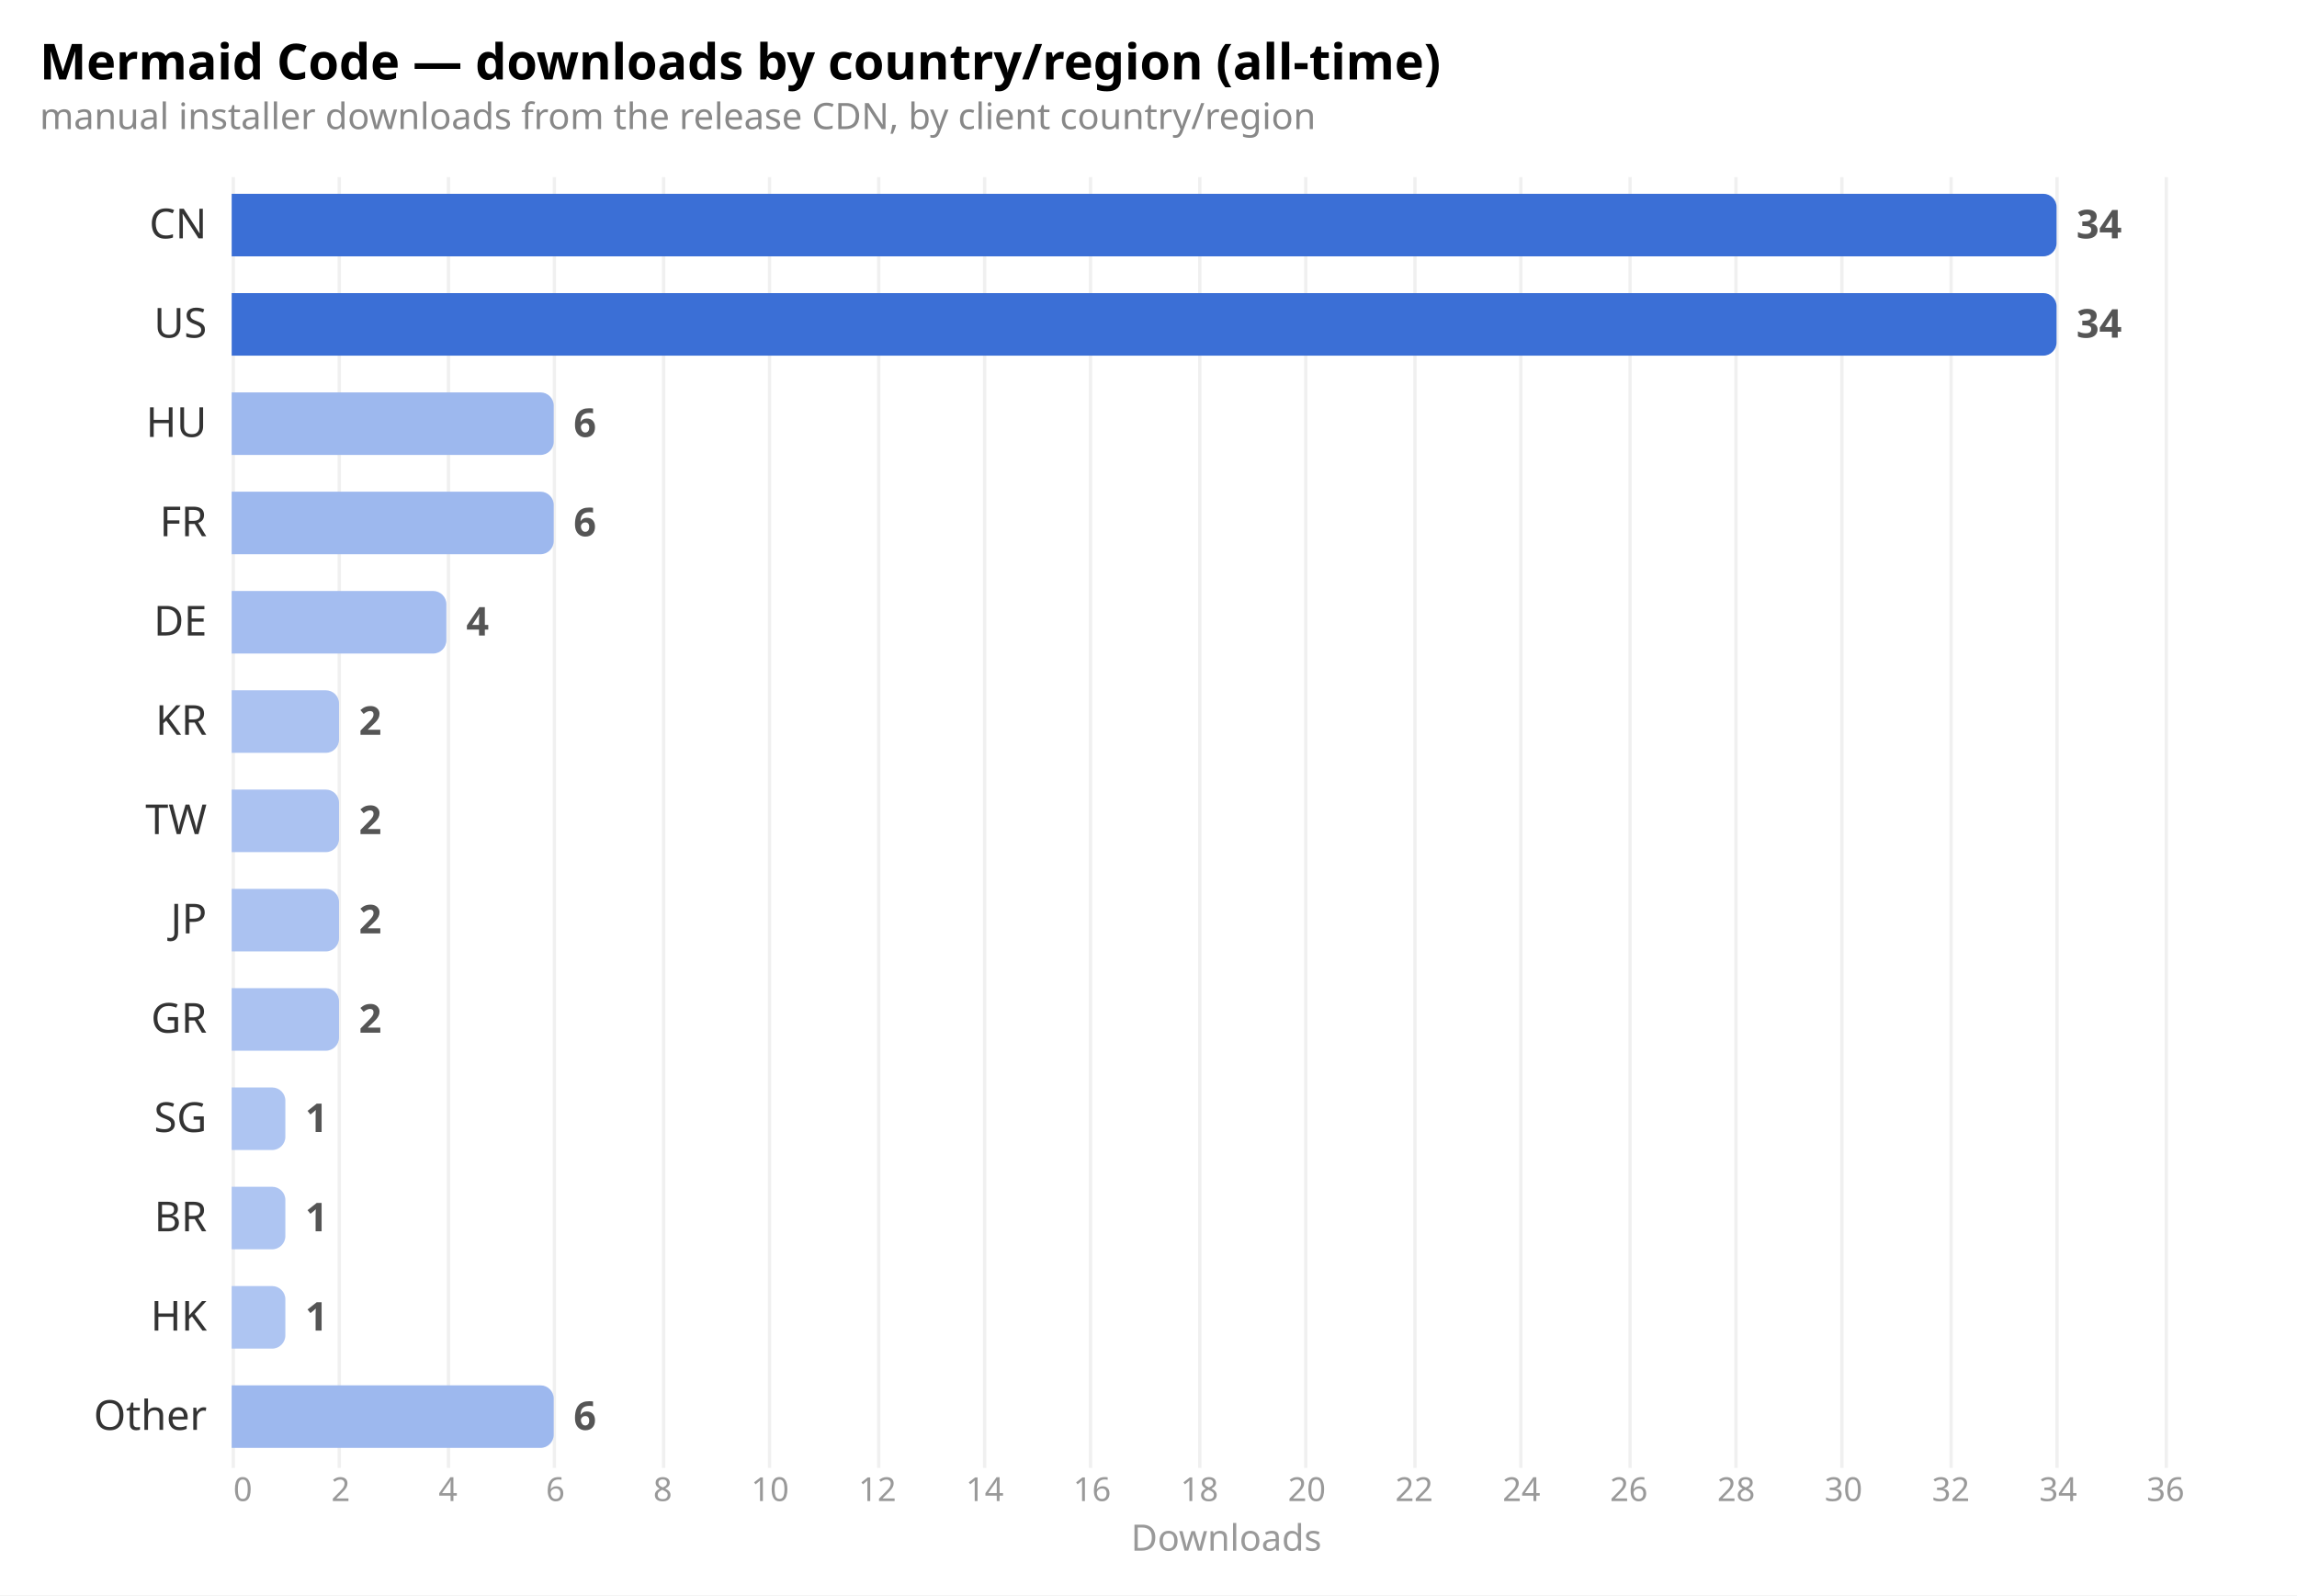
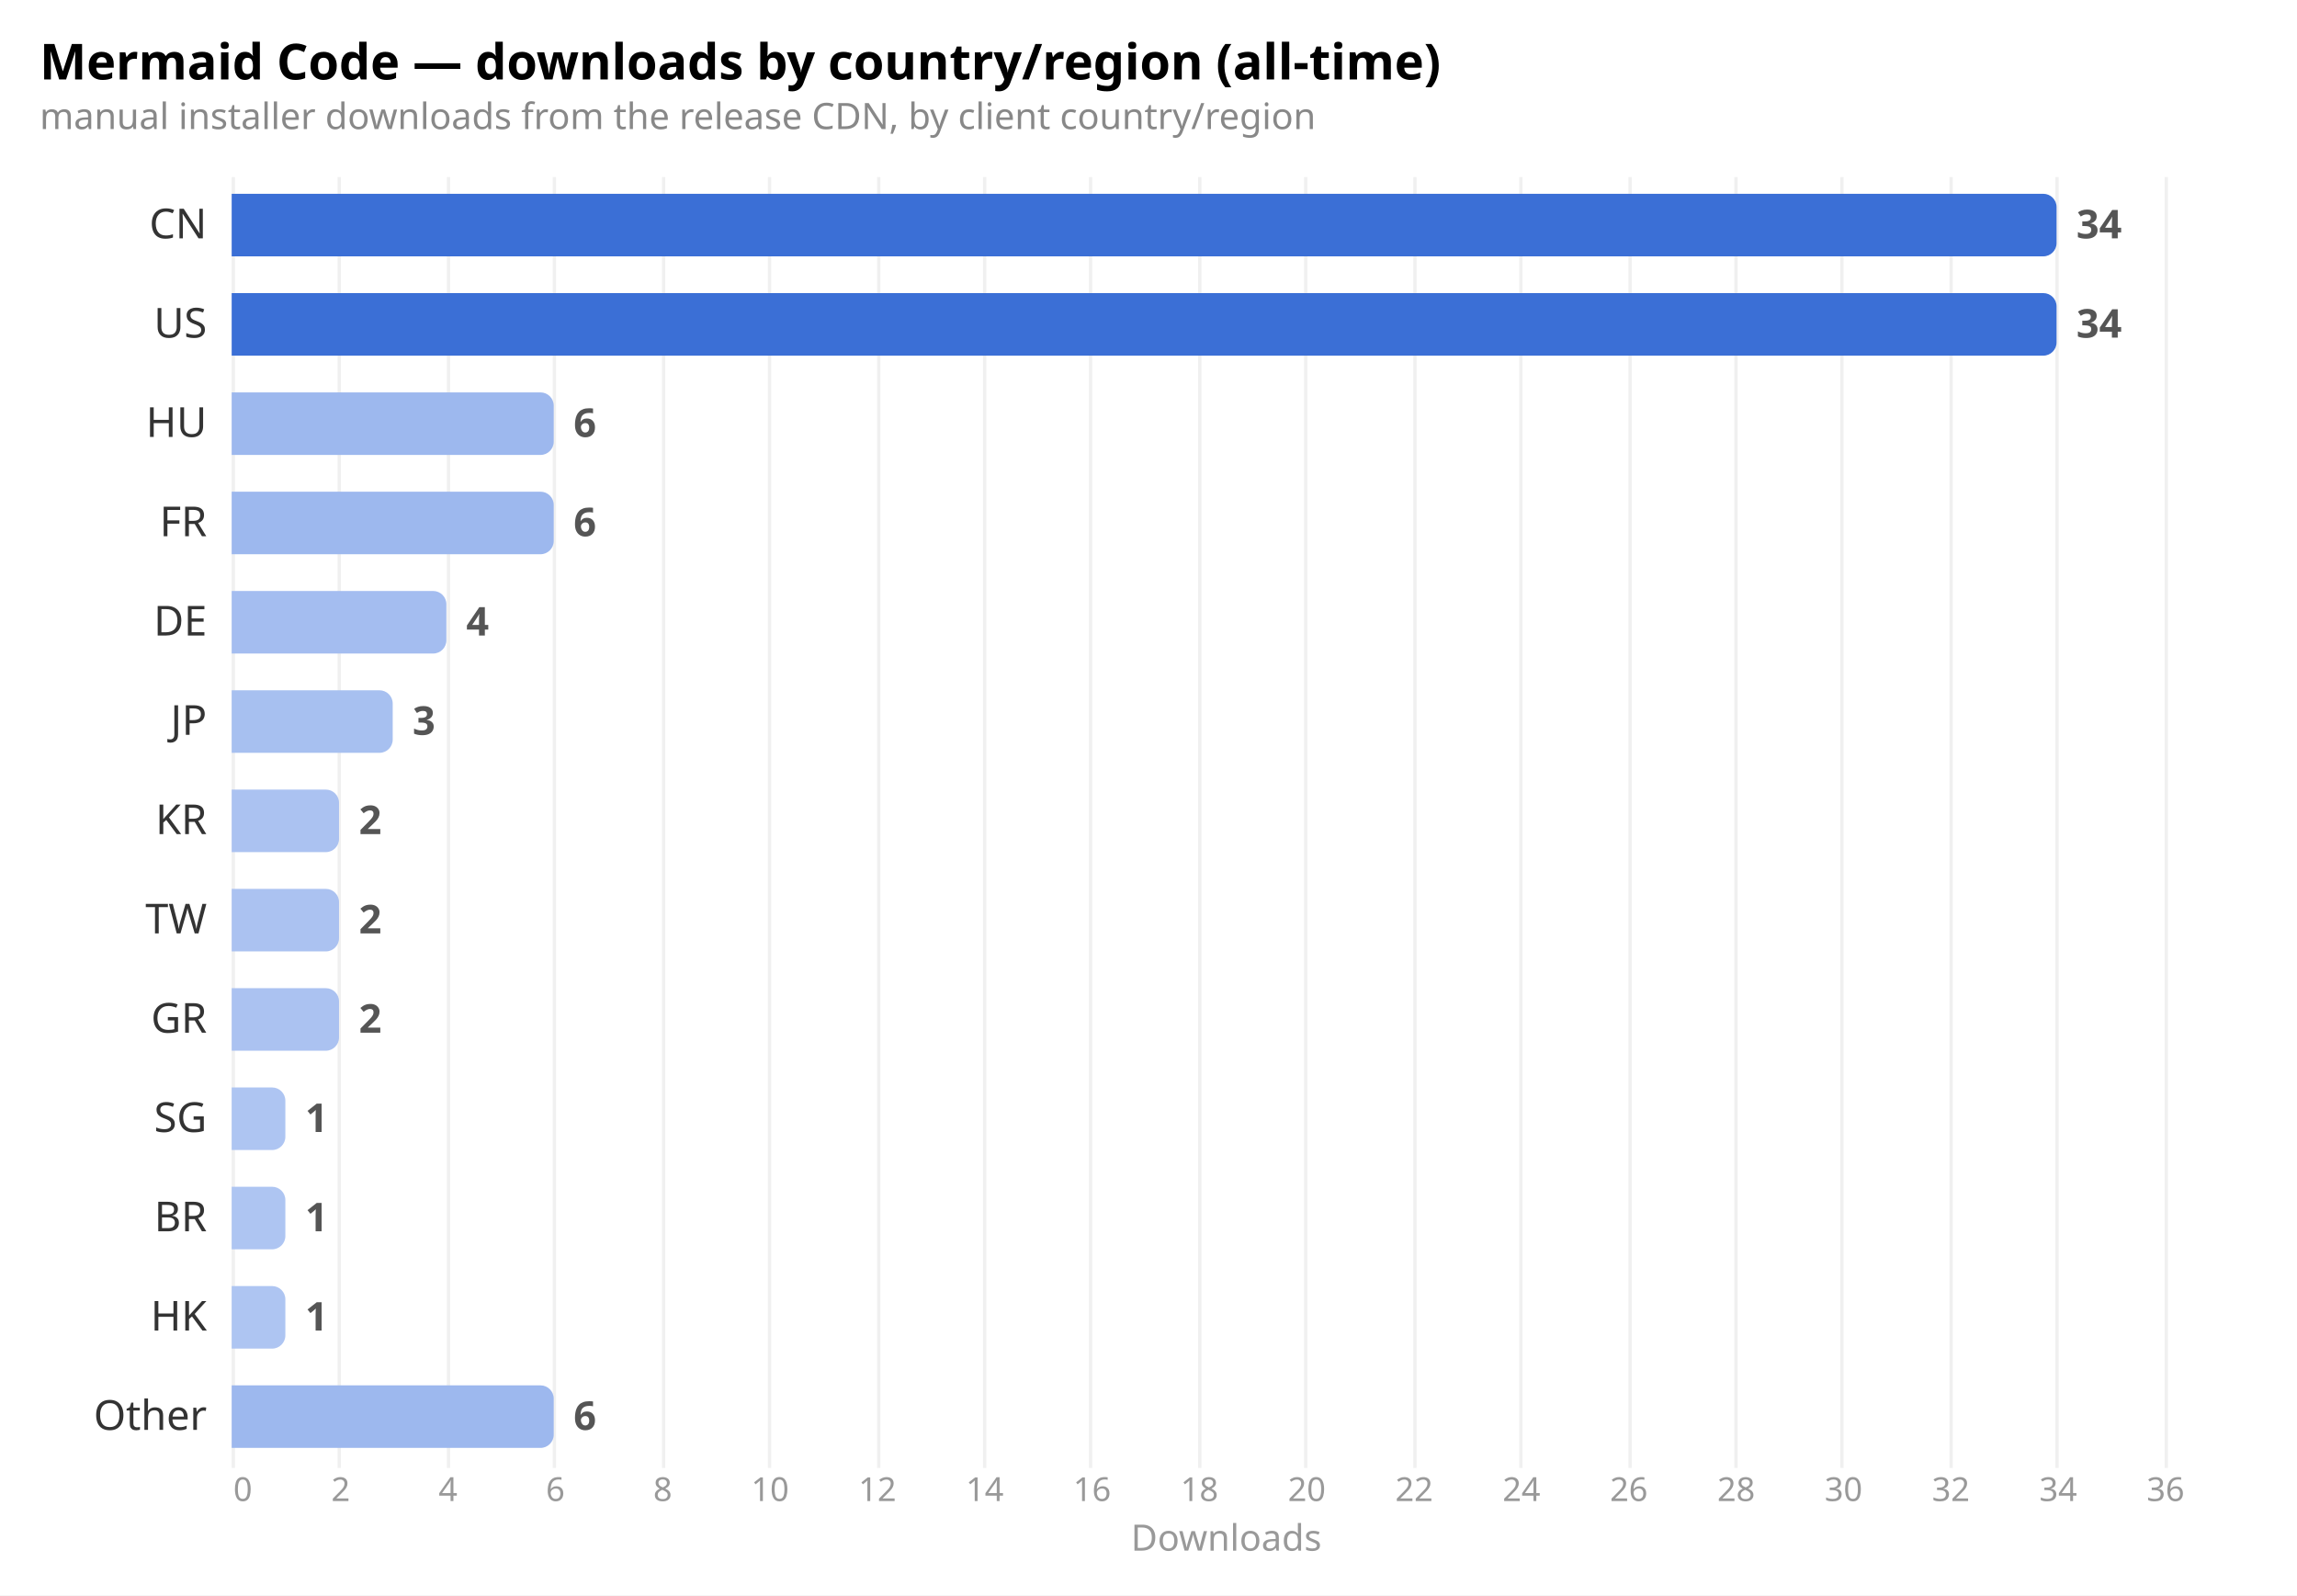
<svg xmlns="http://www.w3.org/2000/svg" version="1.1" class="marks" width="694" height="482" viewBox="0 0 694 482">
  <rect width="694" height="482" fill="white" />
  <g fill="none" stroke-miterlimit="4" transform="translate(70,53)">
    <g class="mark-group role-frame root" role="graphics-object" aria-roledescription="group mark container">
      <g transform="translate(0,0)">
        <path class="background" aria-hidden="true" d="M0,0h600v390h-600Z" />
        <g>
          <g class="mark-group role-axis" aria-hidden="true">
            <g transform="translate(0.5,390.5)">
              <path class="background" aria-hidden="true" d="M0,0h0v0h0Z" pointer-events="none" />
              <g>
                <g class="mark-rule role-axis-grid" pointer-events="none">
                  <line transform="translate(0,0)" x2="0" y2="-390" stroke="#f0f0f0" stroke-width="1" opacity="1" />
                  <line transform="translate(32,0)" x2="0" y2="-390" stroke="#f0f0f0" stroke-width="1" opacity="1" />
                  <line transform="translate(65,0)" x2="0" y2="-390" stroke="#f0f0f0" stroke-width="1" opacity="1" />
                  <line transform="translate(97,0)" x2="0" y2="-390" stroke="#f0f0f0" stroke-width="1" opacity="1" />
                  <line transform="translate(130,0)" x2="0" y2="-390" stroke="#f0f0f0" stroke-width="1" opacity="1" />
                  <line transform="translate(162,0)" x2="0" y2="-390" stroke="#f0f0f0" stroke-width="1" opacity="1" />
                  <line transform="translate(195,0)" x2="0" y2="-390" stroke="#f0f0f0" stroke-width="1" opacity="1" />
                  <line transform="translate(227,0)" x2="0" y2="-390" stroke="#f0f0f0" stroke-width="1" opacity="1" />
                  <line transform="translate(259,0)" x2="0" y2="-390" stroke="#f0f0f0" stroke-width="1" opacity="1" />
                  <line transform="translate(292,0)" x2="0" y2="-390" stroke="#f0f0f0" stroke-width="1" opacity="1" />
                  <line transform="translate(324,0)" x2="0" y2="-390" stroke="#f0f0f0" stroke-width="1" opacity="1" />
                  <line transform="translate(357,0)" x2="0" y2="-390" stroke="#f0f0f0" stroke-width="1" opacity="1" />
                  <line transform="translate(389,0)" x2="0" y2="-390" stroke="#f0f0f0" stroke-width="1" opacity="1" />
                  <line transform="translate(422,0)" x2="0" y2="-390" stroke="#f0f0f0" stroke-width="1" opacity="1" />
                  <line transform="translate(454,0)" x2="0" y2="-390" stroke="#f0f0f0" stroke-width="1" opacity="1" />
                  <line transform="translate(486,0)" x2="0" y2="-390" stroke="#f0f0f0" stroke-width="1" opacity="1" />
                  <line transform="translate(519,0)" x2="0" y2="-390" stroke="#f0f0f0" stroke-width="1" opacity="1" />
                  <line transform="translate(551,0)" x2="0" y2="-390" stroke="#f0f0f0" stroke-width="1" opacity="1" />
                  <line transform="translate(584,0)" x2="0" y2="-390" stroke="#f0f0f0" stroke-width="1" opacity="1" />
                </g>
              </g>
              <path class="foreground" aria-hidden="true" d="" pointer-events="none" display="none" />
            </g>
          </g>
          <g class="mark-group role-axis" role="graphics-symbol" aria-roledescription="axis" aria-label="X-axis titled 'Downloads' for a linear scale with values from 0 to 37">
            <g transform="translate(0.5,390.5)">
              <path class="background" aria-hidden="true" d="M0,0h0v0h0Z" pointer-events="none" />
              <g>
                <g class="mark-text role-axis-label" pointer-events="none">
                  <text text-anchor="start" transform="translate(0,10)" font-family="sans-serif" font-size="10px" fill="#999" opacity="1">0</text>
                  <text text-anchor="middle" transform="translate(32.43243,10)" font-family="sans-serif" font-size="10px" fill="#999" opacity="1">2</text>
                  <text text-anchor="middle" transform="translate(64.86486,10)" font-family="sans-serif" font-size="10px" fill="#999" opacity="1">4</text>
                  <text text-anchor="middle" transform="translate(97.2973,10)" font-family="sans-serif" font-size="10px" fill="#999" opacity="1">6</text>
                  <text text-anchor="middle" transform="translate(129.7297,10)" font-family="sans-serif" font-size="10px" fill="#999" opacity="1">8</text>
                  <text text-anchor="middle" transform="translate(162.1622,10)" font-family="sans-serif" font-size="10px" fill="#999" opacity="1">10</text>
                  <text text-anchor="middle" transform="translate(194.5946,10)" font-family="sans-serif" font-size="10px" fill="#999" opacity="1">12</text>
                  <text text-anchor="middle" transform="translate(227.027,10)" font-family="sans-serif" font-size="10px" fill="#999" opacity="1">14</text>
                  <text text-anchor="middle" transform="translate(259.4595,10)" font-family="sans-serif" font-size="10px" fill="#999" opacity="1">16</text>
                  <text text-anchor="middle" transform="translate(291.8919,10)" font-family="sans-serif" font-size="10px" fill="#999" opacity="1">18</text>
                  <text text-anchor="middle" transform="translate(324.3243,10)" font-family="sans-serif" font-size="10px" fill="#999" opacity="1">20</text>
                  <text text-anchor="middle" transform="translate(356.7568,10)" font-family="sans-serif" font-size="10px" fill="#999" opacity="1">22</text>
                  <text text-anchor="middle" transform="translate(389.1892,10)" font-family="sans-serif" font-size="10px" fill="#999" opacity="1">24</text>
                  <text text-anchor="middle" transform="translate(421.6216,10)" font-family="sans-serif" font-size="10px" fill="#999" opacity="1">26</text>
                  <text text-anchor="middle" transform="translate(454.0541,10)" font-family="sans-serif" font-size="10px" fill="#999" opacity="1">28</text>
                  <text text-anchor="middle" transform="translate(486.4865,10)" font-family="sans-serif" font-size="10px" fill="#999" opacity="1">30</text>
                  <text text-anchor="middle" transform="translate(518.9189,10)" font-family="sans-serif" font-size="10px" fill="#999" opacity="1">32</text>
                  <text text-anchor="middle" transform="translate(551.3514,10)" font-family="sans-serif" font-size="10px" fill="#999" opacity="1">34</text>
                  <text text-anchor="middle" transform="translate(583.7838,10)" font-family="sans-serif" font-size="10px" fill="#999" opacity="1">36</text>
                </g>
                <g class="mark-text role-axis-title" pointer-events="none">
                  <text text-anchor="middle" transform="translate(300,25)" font-family="sans-serif" font-size="11px" font-weight="500" fill="#999" opacity="1">Downloads</text>
                </g>
              </g>
              <path class="foreground" aria-hidden="true" d="" pointer-events="none" display="none" />
            </g>
          </g>
          <g class="mark-group role-axis" role="graphics-symbol" aria-roledescription="axis" aria-label="Y-axis for a discrete scale with 13 values: CN, US, HU, FR, DE, ending with Other">
            <g transform="translate(0.5,0.5)">
              <path class="background" aria-hidden="true" d="M0,0h0v0h0Z" pointer-events="none" />
              <g>
                <g class="mark-text role-axis-label" pointer-events="none">
                  <text text-anchor="end" transform="translate(-8,18.5)" font-family="sans-serif" font-size="12.5px" font-weight="500" fill="#333" opacity="1">CN</text>
                  <text text-anchor="end" transform="translate(-8,48.5)" font-family="sans-serif" font-size="12.5px" font-weight="500" fill="#333" opacity="1">US</text>
                  <text text-anchor="end" transform="translate(-8,78.5)" font-family="sans-serif" font-size="12.5px" font-weight="500" fill="#333" opacity="1">HU</text>
                  <text text-anchor="end" transform="translate(-8,108.5)" font-family="sans-serif" font-size="12.5px" font-weight="500" fill="#333" opacity="1">FR</text>
                  <text text-anchor="end" transform="translate(-8,138.5)" font-family="sans-serif" font-size="12.5px" font-weight="500" fill="#333" opacity="1">DE</text>
-                   <text text-anchor="end" transform="translate(-8,168.5)" font-family="sans-serif" font-size="12.5px" font-weight="500" fill="#333" opacity="1">KR</text>
-                   <text text-anchor="end" transform="translate(-8,198.5)" font-family="sans-serif" font-size="12.5px" font-weight="500" fill="#333" opacity="1">TW</text>
-                   <text text-anchor="end" transform="translate(-8,228.5)" font-family="sans-serif" font-size="12.5px" font-weight="500" fill="#333" opacity="1">JP</text>
+                   <text text-anchor="end" transform="translate(-8,168.5)" font-family="sans-serif" font-size="12.5px" font-weight="500" fill="#333" opacity="1">JP</text>
+                   <text text-anchor="end" transform="translate(-8,198.5)" font-family="sans-serif" font-size="12.5px" font-weight="500" fill="#333" opacity="1">KR</text>
+                   <text text-anchor="end" transform="translate(-8,228.5)" font-family="sans-serif" font-size="12.5px" font-weight="500" fill="#333" opacity="1">TW</text>
                  <text text-anchor="end" transform="translate(-8,258.5)" font-family="sans-serif" font-size="12.5px" font-weight="500" fill="#333" opacity="1">GR</text>
                  <text text-anchor="end" transform="translate(-8,288.5)" font-family="sans-serif" font-size="12.5px" font-weight="500" fill="#333" opacity="1">SG</text>
                  <text text-anchor="end" transform="translate(-8,318.5)" font-family="sans-serif" font-size="12.5px" font-weight="500" fill="#333" opacity="1">BR</text>
                  <text text-anchor="end" transform="translate(-8,348.5)" font-family="sans-serif" font-size="12.5px" font-weight="500" fill="#333" opacity="1">HK</text>
                  <text text-anchor="end" transform="translate(-8,378.5)" font-family="sans-serif" font-size="12.5px" font-weight="500" fill="#333" opacity="1">Other</text>
                </g>
              </g>
              <path class="foreground" aria-hidden="true" d="" pointer-events="none" display="none" />
            </g>
          </g>
          <g class="mark-group role-scope" role="graphics-object" aria-roledescription="group mark container">
            <g transform="translate(0,5.55)">
              <path class="background" aria-hidden="true" d="M0,0L547.351,0C549.559,0,551.351,1.792,551.351,4L551.351,14.9C551.351,17.108,549.559,18.9,547.351,18.9L0,18.9C0,18.9,0,18.9,0,18.9L0,0C0,0,0,0,0,0Z" />
              <g clip-path="url(#clip1)">
                <g class="mark-group role-scope" role="graphics-object" aria-roledescription="group mark container">
                  <g transform="translate(0,0)">
                    <path class="background" aria-hidden="true" d="M0,0h0v18.9h0Z" />
                    <g>
                      <g class="mark-rect role-mark layer_0_marks" role="graphics-object" aria-roledescription="rect mark container">
                        <path aria-label="Downloads: 34; country: CN; downloads: 34" role="graphics-symbol" aria-roledescription="bar" d="M0,0h551.351v18.9h-551.351Z" fill="rgb(59, 111, 214)" />
                      </g>
                    </g>
                    <path class="foreground" aria-hidden="true" d="" display="none" />
                  </g>
                </g>
              </g>
              <path class="foreground" aria-hidden="true" d="" display="none" />
            </g>
            <g transform="translate(0,35.55)">
              <path class="background" aria-hidden="true" d="M0,0L547.351,0C549.559,0,551.351,1.792,551.351,4L551.351,14.9C551.351,17.108,549.559,18.9,547.351,18.9L0,18.9C0,18.9,0,18.9,0,18.9L0,0C0,0,0,0,0,0Z" />
              <g clip-path="url(#clip2)">
                <g class="mark-group role-scope" role="graphics-object" aria-roledescription="group mark container">
                  <g transform="translate(0,0)">
                    <path class="background" aria-hidden="true" d="M0,0h0v18.9h0Z" />
                    <g>
                      <g class="mark-rect role-mark layer_0_marks" role="graphics-object" aria-roledescription="rect mark container">
                        <path aria-label="Downloads: 34; country: US; downloads: 34" role="graphics-symbol" aria-roledescription="bar" d="M0,0h551.351v18.9h-551.351Z" fill="rgb(59, 111, 214)" />
                      </g>
                    </g>
                    <path class="foreground" aria-hidden="true" d="" display="none" />
                  </g>
                </g>
              </g>
              <path class="foreground" aria-hidden="true" d="" display="none" />
            </g>
            <g transform="translate(0,65.55)">
              <path class="background" aria-hidden="true" d="M0,0L93.297,0C95.505,0,97.297,1.792,97.297,4L97.297,14.9C97.297,17.108,95.505,18.9,93.297,18.9L0,18.9C0,18.9,0,18.9,0,18.9L0,0C0,0,0,0,0,0Z" />
              <g clip-path="url(#clip3)">
                <g class="mark-group role-scope" role="graphics-object" aria-roledescription="group mark container">
                  <g transform="translate(0,0)">
                    <path class="background" aria-hidden="true" d="M0,0h0v18.9h0Z" />
                    <g>
                      <g class="mark-rect role-mark layer_0_marks" role="graphics-object" aria-roledescription="rect mark container">
                        <path aria-label="Downloads: 6; country: HU; downloads: 6" role="graphics-symbol" aria-roledescription="bar" d="M0,0h97.297v18.9h-97.297Z" fill="rgb(157, 184, 238)" />
                      </g>
                    </g>
                    <path class="foreground" aria-hidden="true" d="" display="none" />
                  </g>
                </g>
              </g>
              <path class="foreground" aria-hidden="true" d="" display="none" />
            </g>
            <g transform="translate(0,95.55)">
              <path class="background" aria-hidden="true" d="M0,0L93.297,0C95.505,0,97.297,1.792,97.297,4L97.297,14.9C97.297,17.108,95.505,18.9,93.297,18.9L0,18.9C0,18.9,0,18.9,0,18.9L0,0C0,0,0,0,0,0Z" />
              <g clip-path="url(#clip4)">
                <g class="mark-group role-scope" role="graphics-object" aria-roledescription="group mark container">
                  <g transform="translate(0,0)">
                    <path class="background" aria-hidden="true" d="M0,0h0v18.9h0Z" />
                    <g>
                      <g class="mark-rect role-mark layer_0_marks" role="graphics-object" aria-roledescription="rect mark container">
                        <path aria-label="Downloads: 6; country: FR; downloads: 6" role="graphics-symbol" aria-roledescription="bar" d="M0,0h97.297v18.9h-97.297Z" fill="rgb(157, 184, 238)" />
                      </g>
                    </g>
                    <path class="foreground" aria-hidden="true" d="" display="none" />
                  </g>
                </g>
              </g>
              <path class="foreground" aria-hidden="true" d="" display="none" />
            </g>
            <g transform="translate(0,125.55)">
              <path class="background" aria-hidden="true" d="M0,0L60.865,0C63.073,0,64.865,1.792,64.865,4L64.865,14.9C64.865,17.108,63.073,18.9,60.865,18.9L0,18.9C0,18.9,0,18.9,0,18.9L0,0C0,0,0,0,0,0Z" />
              <g clip-path="url(#clip5)">
                <g class="mark-group role-scope" role="graphics-object" aria-roledescription="group mark container">
                  <g transform="translate(0,0)">
                    <path class="background" aria-hidden="true" d="M0,0h0v18.9h0Z" />
                    <g>
                      <g class="mark-rect role-mark layer_0_marks" role="graphics-object" aria-roledescription="rect mark container">
                        <path aria-label="Downloads: 4; country: DE; downloads: 4" role="graphics-symbol" aria-roledescription="bar" d="M0,0h64.865v18.9h-64.865Z" fill="rgb(164, 189, 240)" />
                      </g>
                    </g>
                    <path class="foreground" aria-hidden="true" d="" display="none" />
                  </g>
                </g>
              </g>
              <path class="foreground" aria-hidden="true" d="" display="none" />
            </g>
            <g transform="translate(0,155.55)">
-               <path class="background" aria-hidden="true" d="M0,0L28.432,0C30.64,0,32.432,1.792,32.432,4L32.432,14.9C32.432,17.108,30.64,18.9,28.432,18.9L0,18.9C0,18.9,0,18.9,0,18.9L0,0C0,0,0,0,0,0Z" />
+               <path class="background" aria-hidden="true" d="M0,0L44.649,0C46.856,0,48.649,1.792,48.649,4L48.649,14.9C48.649,17.108,46.856,18.9,44.649,18.9L0,18.9C0,18.9,0,18.9,0,18.9L0,0C0,0,0,0,0,0Z" />
              <g clip-path="url(#clip6)">
                <g class="mark-group role-scope" role="graphics-object" aria-roledescription="group mark container">
                  <g transform="translate(0,0)">
                    <path class="background" aria-hidden="true" d="M0,0h0v18.9h0Z" />
                    <g>
                      <g class="mark-rect role-mark layer_0_marks" role="graphics-object" aria-roledescription="rect mark container">
-                         <path aria-label="Downloads: 2; country: KR; downloads: 2" role="graphics-symbol" aria-roledescription="bar" d="M0,0h32.432v18.9h-32.432Z" fill="rgb(171, 194, 241)" />
+                         <path aria-label="Downloads: 3; country: JP; downloads: 3" role="graphics-symbol" aria-roledescription="bar" d="M0,0h48.649v18.9h-48.649Z" fill="rgb(167, 192, 240)" />
                      </g>
                    </g>
                    <path class="foreground" aria-hidden="true" d="" display="none" />
                  </g>
                </g>
              </g>
              <path class="foreground" aria-hidden="true" d="" display="none" />
            </g>
            <g transform="translate(0,185.55)">
              <path class="background" aria-hidden="true" d="M0,0L28.432,0C30.64,0,32.432,1.792,32.432,4L32.432,14.9C32.432,17.108,30.64,18.9,28.432,18.9L0,18.9C0,18.9,0,18.9,0,18.9L0,0C0,0,0,0,0,0Z" />
              <g clip-path="url(#clip7)">
                <g class="mark-group role-scope" role="graphics-object" aria-roledescription="group mark container">
                  <g transform="translate(0,0)">
                    <path class="background" aria-hidden="true" d="M0,0h0v18.9h0Z" />
                    <g>
                      <g class="mark-rect role-mark layer_0_marks" role="graphics-object" aria-roledescription="rect mark container">
-                         <path aria-label="Downloads: 2; country: TW; downloads: 2" role="graphics-symbol" aria-roledescription="bar" d="M0,0h32.432v18.9h-32.432Z" fill="rgb(171, 194, 241)" />
+                         <path aria-label="Downloads: 2; country: KR; downloads: 2" role="graphics-symbol" aria-roledescription="bar" d="M0,0h32.432v18.9h-32.432Z" fill="rgb(171, 194, 241)" />
                      </g>
                    </g>
                    <path class="foreground" aria-hidden="true" d="" display="none" />
                  </g>
                </g>
              </g>
              <path class="foreground" aria-hidden="true" d="" display="none" />
            </g>
            <g transform="translate(0,215.55)">
              <path class="background" aria-hidden="true" d="M0,0L28.432,0C30.64,0,32.432,1.792,32.432,4L32.432,14.9C32.432,17.108,30.64,18.9,28.432,18.9L0,18.9C0,18.9,0,18.9,0,18.9L0,0C0,0,0,0,0,0Z" />
              <g clip-path="url(#clip8)">
                <g class="mark-group role-scope" role="graphics-object" aria-roledescription="group mark container">
                  <g transform="translate(0,0)">
                    <path class="background" aria-hidden="true" d="M0,0h0v18.9h0Z" />
                    <g>
                      <g class="mark-rect role-mark layer_0_marks" role="graphics-object" aria-roledescription="rect mark container">
-                         <path aria-label="Downloads: 2; country: JP; downloads: 2" role="graphics-symbol" aria-roledescription="bar" d="M0,0h32.432v18.9h-32.432Z" fill="rgb(171, 194, 241)" />
+                         <path aria-label="Downloads: 2; country: TW; downloads: 2" role="graphics-symbol" aria-roledescription="bar" d="M0,0h32.432v18.9h-32.432Z" fill="rgb(171, 194, 241)" />
                      </g>
                    </g>
                    <path class="foreground" aria-hidden="true" d="" display="none" />
                  </g>
                </g>
              </g>
              <path class="foreground" aria-hidden="true" d="" display="none" />
            </g>
            <g transform="translate(0,245.55)">
              <path class="background" aria-hidden="true" d="M0,0L28.432,0C30.64,0,32.432,1.792,32.432,4L32.432,14.9C32.432,17.108,30.64,18.9,28.432,18.9L0,18.9C0,18.9,0,18.9,0,18.9L0,0C0,0,0,0,0,0Z" />
              <g clip-path="url(#clip9)">
                <g class="mark-group role-scope" role="graphics-object" aria-roledescription="group mark container">
                  <g transform="translate(0,0)">
                    <path class="background" aria-hidden="true" d="M0,0h0v18.9h0Z" />
                    <g>
                      <g class="mark-rect role-mark layer_0_marks" role="graphics-object" aria-roledescription="rect mark container">
                        <path aria-label="Downloads: 2; country: GR; downloads: 2" role="graphics-symbol" aria-roledescription="bar" d="M0,0h32.432v18.9h-32.432Z" fill="rgb(171, 194, 241)" />
                      </g>
                    </g>
                    <path class="foreground" aria-hidden="true" d="" display="none" />
                  </g>
                </g>
              </g>
              <path class="foreground" aria-hidden="true" d="" display="none" />
            </g>
            <g transform="translate(0,275.55)">
              <path class="background" aria-hidden="true" d="M0,0L12.216,0C14.424,0,16.216,1.792,16.216,4L16.216,14.9C16.216,17.108,14.424,18.9,12.216,18.9L0,18.9C0,18.9,0,18.9,0,18.9L0,0C0,0,0,0,0,0Z" />
              <g clip-path="url(#clip10)">
                <g class="mark-group role-scope" role="graphics-object" aria-roledescription="group mark container">
                  <g transform="translate(0,0)">
                    <path class="background" aria-hidden="true" d="M0,0h0v18.9h0Z" />
                    <g>
                      <g class="mark-rect role-mark layer_0_marks" role="graphics-object" aria-roledescription="rect mark container">
                        <path aria-label="Downloads: 1; country: SG; downloads: 1" role="graphics-symbol" aria-roledescription="bar" d="M0,0h16.216v18.9h-16.216Z" fill="rgb(174, 197, 242)" />
                      </g>
                    </g>
                    <path class="foreground" aria-hidden="true" d="" display="none" />
                  </g>
                </g>
              </g>
              <path class="foreground" aria-hidden="true" d="" display="none" />
            </g>
            <g transform="translate(0,305.55)">
              <path class="background" aria-hidden="true" d="M0,0L12.216,0C14.424,0,16.216,1.792,16.216,4L16.216,14.9C16.216,17.108,14.424,18.9,12.216,18.9L0,18.9C0,18.9,0,18.9,0,18.9L0,0C0,0,0,0,0,0Z" />
              <g clip-path="url(#clip11)">
                <g class="mark-group role-scope" role="graphics-object" aria-roledescription="group mark container">
                  <g transform="translate(0,0)">
                    <path class="background" aria-hidden="true" d="M0,0h0v18.9h0Z" />
                    <g>
                      <g class="mark-rect role-mark layer_0_marks" role="graphics-object" aria-roledescription="rect mark container">
                        <path aria-label="Downloads: 1; country: BR; downloads: 1" role="graphics-symbol" aria-roledescription="bar" d="M0,0h16.216v18.9h-16.216Z" fill="rgb(174, 197, 242)" />
                      </g>
                    </g>
                    <path class="foreground" aria-hidden="true" d="" display="none" />
                  </g>
                </g>
              </g>
              <path class="foreground" aria-hidden="true" d="" display="none" />
            </g>
            <g transform="translate(0,335.55)">
              <path class="background" aria-hidden="true" d="M0,0L12.216,0C14.424,0,16.216,1.792,16.216,4L16.216,14.9C16.216,17.108,14.424,18.9,12.216,18.9L0,18.9C0,18.9,0,18.9,0,18.9L0,0C0,0,0,0,0,0Z" />
              <g clip-path="url(#clip12)">
                <g class="mark-group role-scope" role="graphics-object" aria-roledescription="group mark container">
                  <g transform="translate(0,0)">
                    <path class="background" aria-hidden="true" d="M0,0h0v18.9h0Z" />
                    <g>
                      <g class="mark-rect role-mark layer_0_marks" role="graphics-object" aria-roledescription="rect mark container">
                        <path aria-label="Downloads: 1; country: HK; downloads: 1" role="graphics-symbol" aria-roledescription="bar" d="M0,0h16.216v18.9h-16.216Z" fill="rgb(174, 197, 242)" />
                      </g>
                    </g>
                    <path class="foreground" aria-hidden="true" d="" display="none" />
                  </g>
                </g>
              </g>
              <path class="foreground" aria-hidden="true" d="" display="none" />
            </g>
            <g transform="translate(0,365.55)">
              <path class="background" aria-hidden="true" d="M0,0L93.297,0C95.505,0,97.297,1.792,97.297,4L97.297,14.9C97.297,17.108,95.505,18.9,93.297,18.9L0,18.9C0,18.9,0,18.9,0,18.9L0,0C0,0,0,0,0,0Z" />
              <g clip-path="url(#clip13)">
                <g class="mark-group role-scope" role="graphics-object" aria-roledescription="group mark container">
                  <g transform="translate(0,0)">
                    <path class="background" aria-hidden="true" d="M0,0h0v18.9h0Z" />
                    <g>
                      <g class="mark-rect role-mark layer_0_marks" role="graphics-object" aria-roledescription="rect mark container">
                        <path aria-label="Downloads: 6; country: Other; downloads: 6" role="graphics-symbol" aria-roledescription="bar" d="M0,0h97.297v18.9h-97.297Z" fill="rgb(157, 184, 238)" />
                      </g>
                    </g>
                    <path class="foreground" aria-hidden="true" d="" display="none" />
                  </g>
                </g>
              </g>
              <path class="foreground" aria-hidden="true" d="" display="none" />
            </g>
          </g>
          <g class="mark-text role-mark layer_1_marks" role="graphics-object" aria-roledescription="text mark container">
            <text aria-label="Downloads: 34; country: CN; downloads: 34" role="graphics-symbol" aria-roledescription="text mark" text-anchor="start" transform="translate(557.3514,19)" font-family="sans-serif" font-size="12px" font-weight="600" fill="#555">34</text>
            <text aria-label="Downloads: 34; country: US; downloads: 34" role="graphics-symbol" aria-roledescription="text mark" text-anchor="start" transform="translate(557.3514,49)" font-family="sans-serif" font-size="12px" font-weight="600" fill="#555">34</text>
            <text aria-label="Downloads: 6; country: HU; downloads: 6" role="graphics-symbol" aria-roledescription="text mark" text-anchor="start" transform="translate(103.2973,79)" font-family="sans-serif" font-size="12px" font-weight="600" fill="#555">6</text>
            <text aria-label="Downloads: 6; country: FR; downloads: 6" role="graphics-symbol" aria-roledescription="text mark" text-anchor="start" transform="translate(103.2973,109)" font-family="sans-serif" font-size="12px" font-weight="600" fill="#555">6</text>
            <text aria-label="Downloads: 4; country: DE; downloads: 4" role="graphics-symbol" aria-roledescription="text mark" text-anchor="start" transform="translate(70.86486,139)" font-family="sans-serif" font-size="12px" font-weight="600" fill="#555">4</text>
-             <text aria-label="Downloads: 2; country: KR; downloads: 2" role="graphics-symbol" aria-roledescription="text mark" text-anchor="start" transform="translate(38.43243,169)" font-family="sans-serif" font-size="12px" font-weight="600" fill="#555">2</text>
-             <text aria-label="Downloads: 2; country: TW; downloads: 2" role="graphics-symbol" aria-roledescription="text mark" text-anchor="start" transform="translate(38.43243,199)" font-family="sans-serif" font-size="12px" font-weight="600" fill="#555">2</text>
-             <text aria-label="Downloads: 2; country: JP; downloads: 2" role="graphics-symbol" aria-roledescription="text mark" text-anchor="start" transform="translate(38.43243,229)" font-family="sans-serif" font-size="12px" font-weight="600" fill="#555">2</text>
+             <text aria-label="Downloads: 3; country: JP; downloads: 3" role="graphics-symbol" aria-roledescription="text mark" text-anchor="start" transform="translate(54.64865,169)" font-family="sans-serif" font-size="12px" font-weight="600" fill="#555">3</text>
+             <text aria-label="Downloads: 2; country: KR; downloads: 2" role="graphics-symbol" aria-roledescription="text mark" text-anchor="start" transform="translate(38.43243,199)" font-family="sans-serif" font-size="12px" font-weight="600" fill="#555">2</text>
+             <text aria-label="Downloads: 2; country: TW; downloads: 2" role="graphics-symbol" aria-roledescription="text mark" text-anchor="start" transform="translate(38.43243,229)" font-family="sans-serif" font-size="12px" font-weight="600" fill="#555">2</text>
            <text aria-label="Downloads: 2; country: GR; downloads: 2" role="graphics-symbol" aria-roledescription="text mark" text-anchor="start" transform="translate(38.43243,259)" font-family="sans-serif" font-size="12px" font-weight="600" fill="#555">2</text>
            <text aria-label="Downloads: 1; country: SG; downloads: 1" role="graphics-symbol" aria-roledescription="text mark" text-anchor="start" transform="translate(22.21622,289)" font-family="sans-serif" font-size="12px" font-weight="600" fill="#555">1</text>
            <text aria-label="Downloads: 1; country: BR; downloads: 1" role="graphics-symbol" aria-roledescription="text mark" text-anchor="start" transform="translate(22.21622,319)" font-family="sans-serif" font-size="12px" font-weight="600" fill="#555">1</text>
            <text aria-label="Downloads: 1; country: HK; downloads: 1" role="graphics-symbol" aria-roledescription="text mark" text-anchor="start" transform="translate(22.21622,349)" font-family="sans-serif" font-size="12px" font-weight="600" fill="#555">1</text>
            <text aria-label="Downloads: 6; country: Other; downloads: 6" role="graphics-symbol" aria-roledescription="text mark" text-anchor="start" transform="translate(103.2973,379)" font-family="sans-serif" font-size="12px" font-weight="600" fill="#555">6</text>
          </g>
          <g class="mark-group role-title">
            <g transform="translate(-58,-41)">
              <path class="background" aria-hidden="true" d="M0,0h0v0h0Z" pointer-events="none" />
              <g>
                <g class="mark-text role-title-text" role="graphics-symbol" aria-roledescription="title" aria-label="Title text 'Mermaid Code — downloads by country/region (all-time)'" pointer-events="none">
                  <text text-anchor="start" transform="translate(0,12)" font-family="sans-serif" font-size="15px" font-weight="600" fill="#000" opacity="1">Mermaid Code — downloads by country/region (all-time)</text>
                </g>
                <g class="mark-text role-title-subtitle" role="graphics-symbol" aria-roledescription="subtitle" aria-label="Subtitle text 'manual installer downloads from the release CDN, by client country/region'" pointer-events="none">
                  <text text-anchor="start" transform="translate(0,27)" font-family="sans-serif" font-size="11px" fill="#888" opacity="1">manual installer downloads from the release CDN, by client country/region</text>
                </g>
              </g>
              <path class="foreground" aria-hidden="true" d="" pointer-events="none" display="none" />
            </g>
          </g>
        </g>
        <path class="foreground" aria-hidden="true" d="" display="none" />
      </g>
    </g>
  </g>
  <defs>
    <clipPath id="clip1">
      <path d="M0,0L547.351,0C549.559,0,551.351,1.792,551.351,4L551.351,14.9C551.351,17.108,549.559,18.9,547.351,18.9L0,18.9C0,18.9,0,18.9,0,18.9L0,0C0,0,0,0,0,0Z" />
    </clipPath>
    <clipPath id="clip2">
      <path d="M0,0L547.351,0C549.559,0,551.351,1.792,551.351,4L551.351,14.9C551.351,17.108,549.559,18.9,547.351,18.9L0,18.9C0,18.9,0,18.9,0,18.9L0,0C0,0,0,0,0,0Z" />
    </clipPath>
    <clipPath id="clip3">
      <path d="M0,0L93.297,0C95.505,0,97.297,1.792,97.297,4L97.297,14.9C97.297,17.108,95.505,18.9,93.297,18.9L0,18.9C0,18.9,0,18.9,0,18.9L0,0C0,0,0,0,0,0Z" />
    </clipPath>
    <clipPath id="clip4">
      <path d="M0,0L93.297,0C95.505,0,97.297,1.792,97.297,4L97.297,14.9C97.297,17.108,95.505,18.9,93.297,18.9L0,18.9C0,18.9,0,18.9,0,18.9L0,0C0,0,0,0,0,0Z" />
    </clipPath>
    <clipPath id="clip5">
      <path d="M0,0L60.865,0C63.073,0,64.865,1.792,64.865,4L64.865,14.9C64.865,17.108,63.073,18.9,60.865,18.9L0,18.9C0,18.9,0,18.9,0,18.9L0,0C0,0,0,0,0,0Z" />
    </clipPath>
    <clipPath id="clip6">
-       <path d="M0,0L28.432,0C30.64,0,32.432,1.792,32.432,4L32.432,14.9C32.432,17.108,30.64,18.9,28.432,18.9L0,18.9C0,18.9,0,18.9,0,18.9L0,0C0,0,0,0,0,0Z" />
+       <path d="M0,0L44.649,0C46.856,0,48.649,1.792,48.649,4L48.649,14.9C48.649,17.108,46.856,18.9,44.649,18.9L0,18.9C0,18.9,0,18.9,0,18.9L0,0C0,0,0,0,0,0Z" />
    </clipPath>
    <clipPath id="clip7">
      <path d="M0,0L28.432,0C30.64,0,32.432,1.792,32.432,4L32.432,14.9C32.432,17.108,30.64,18.9,28.432,18.9L0,18.9C0,18.9,0,18.9,0,18.9L0,0C0,0,0,0,0,0Z" />
    </clipPath>
    <clipPath id="clip8">
      <path d="M0,0L28.432,0C30.64,0,32.432,1.792,32.432,4L32.432,14.9C32.432,17.108,30.64,18.9,28.432,18.9L0,18.9C0,18.9,0,18.9,0,18.9L0,0C0,0,0,0,0,0Z" />
    </clipPath>
    <clipPath id="clip9">
      <path d="M0,0L28.432,0C30.64,0,32.432,1.792,32.432,4L32.432,14.9C32.432,17.108,30.64,18.9,28.432,18.9L0,18.9C0,18.9,0,18.9,0,18.9L0,0C0,0,0,0,0,0Z" />
    </clipPath>
    <clipPath id="clip10">
      <path d="M0,0L12.216,0C14.424,0,16.216,1.792,16.216,4L16.216,14.9C16.216,17.108,14.424,18.9,12.216,18.9L0,18.9C0,18.9,0,18.9,0,18.9L0,0C0,0,0,0,0,0Z" />
    </clipPath>
    <clipPath id="clip11">
      <path d="M0,0L12.216,0C14.424,0,16.216,1.792,16.216,4L16.216,14.9C16.216,17.108,14.424,18.9,12.216,18.9L0,18.9C0,18.9,0,18.9,0,18.9L0,0C0,0,0,0,0,0Z" />
    </clipPath>
    <clipPath id="clip12">
      <path d="M0,0L12.216,0C14.424,0,16.216,1.792,16.216,4L16.216,14.9C16.216,17.108,14.424,18.9,12.216,18.9L0,18.9C0,18.9,0,18.9,0,18.9L0,0C0,0,0,0,0,0Z" />
    </clipPath>
    <clipPath id="clip13">
      <path d="M0,0L93.297,0C95.505,0,97.297,1.792,97.297,4L97.297,14.9C97.297,17.108,95.505,18.9,93.297,18.9L0,18.9C0,18.9,0,18.9,0,18.9L0,0C0,0,0,0,0,0Z" />
    </clipPath>
  </defs>
</svg>
